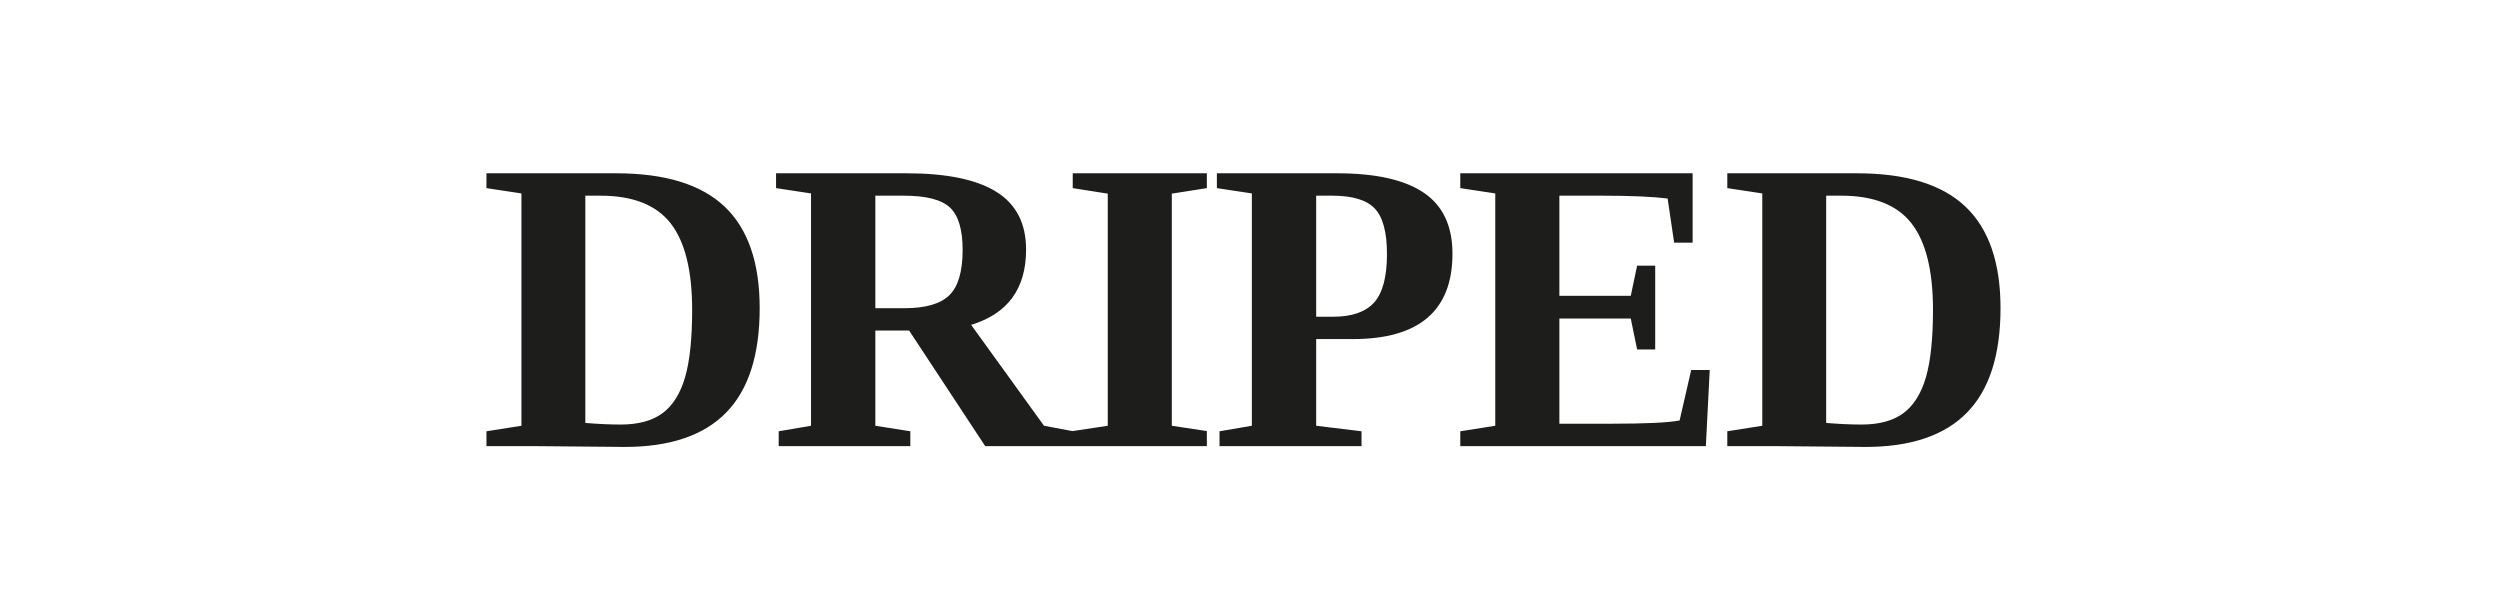
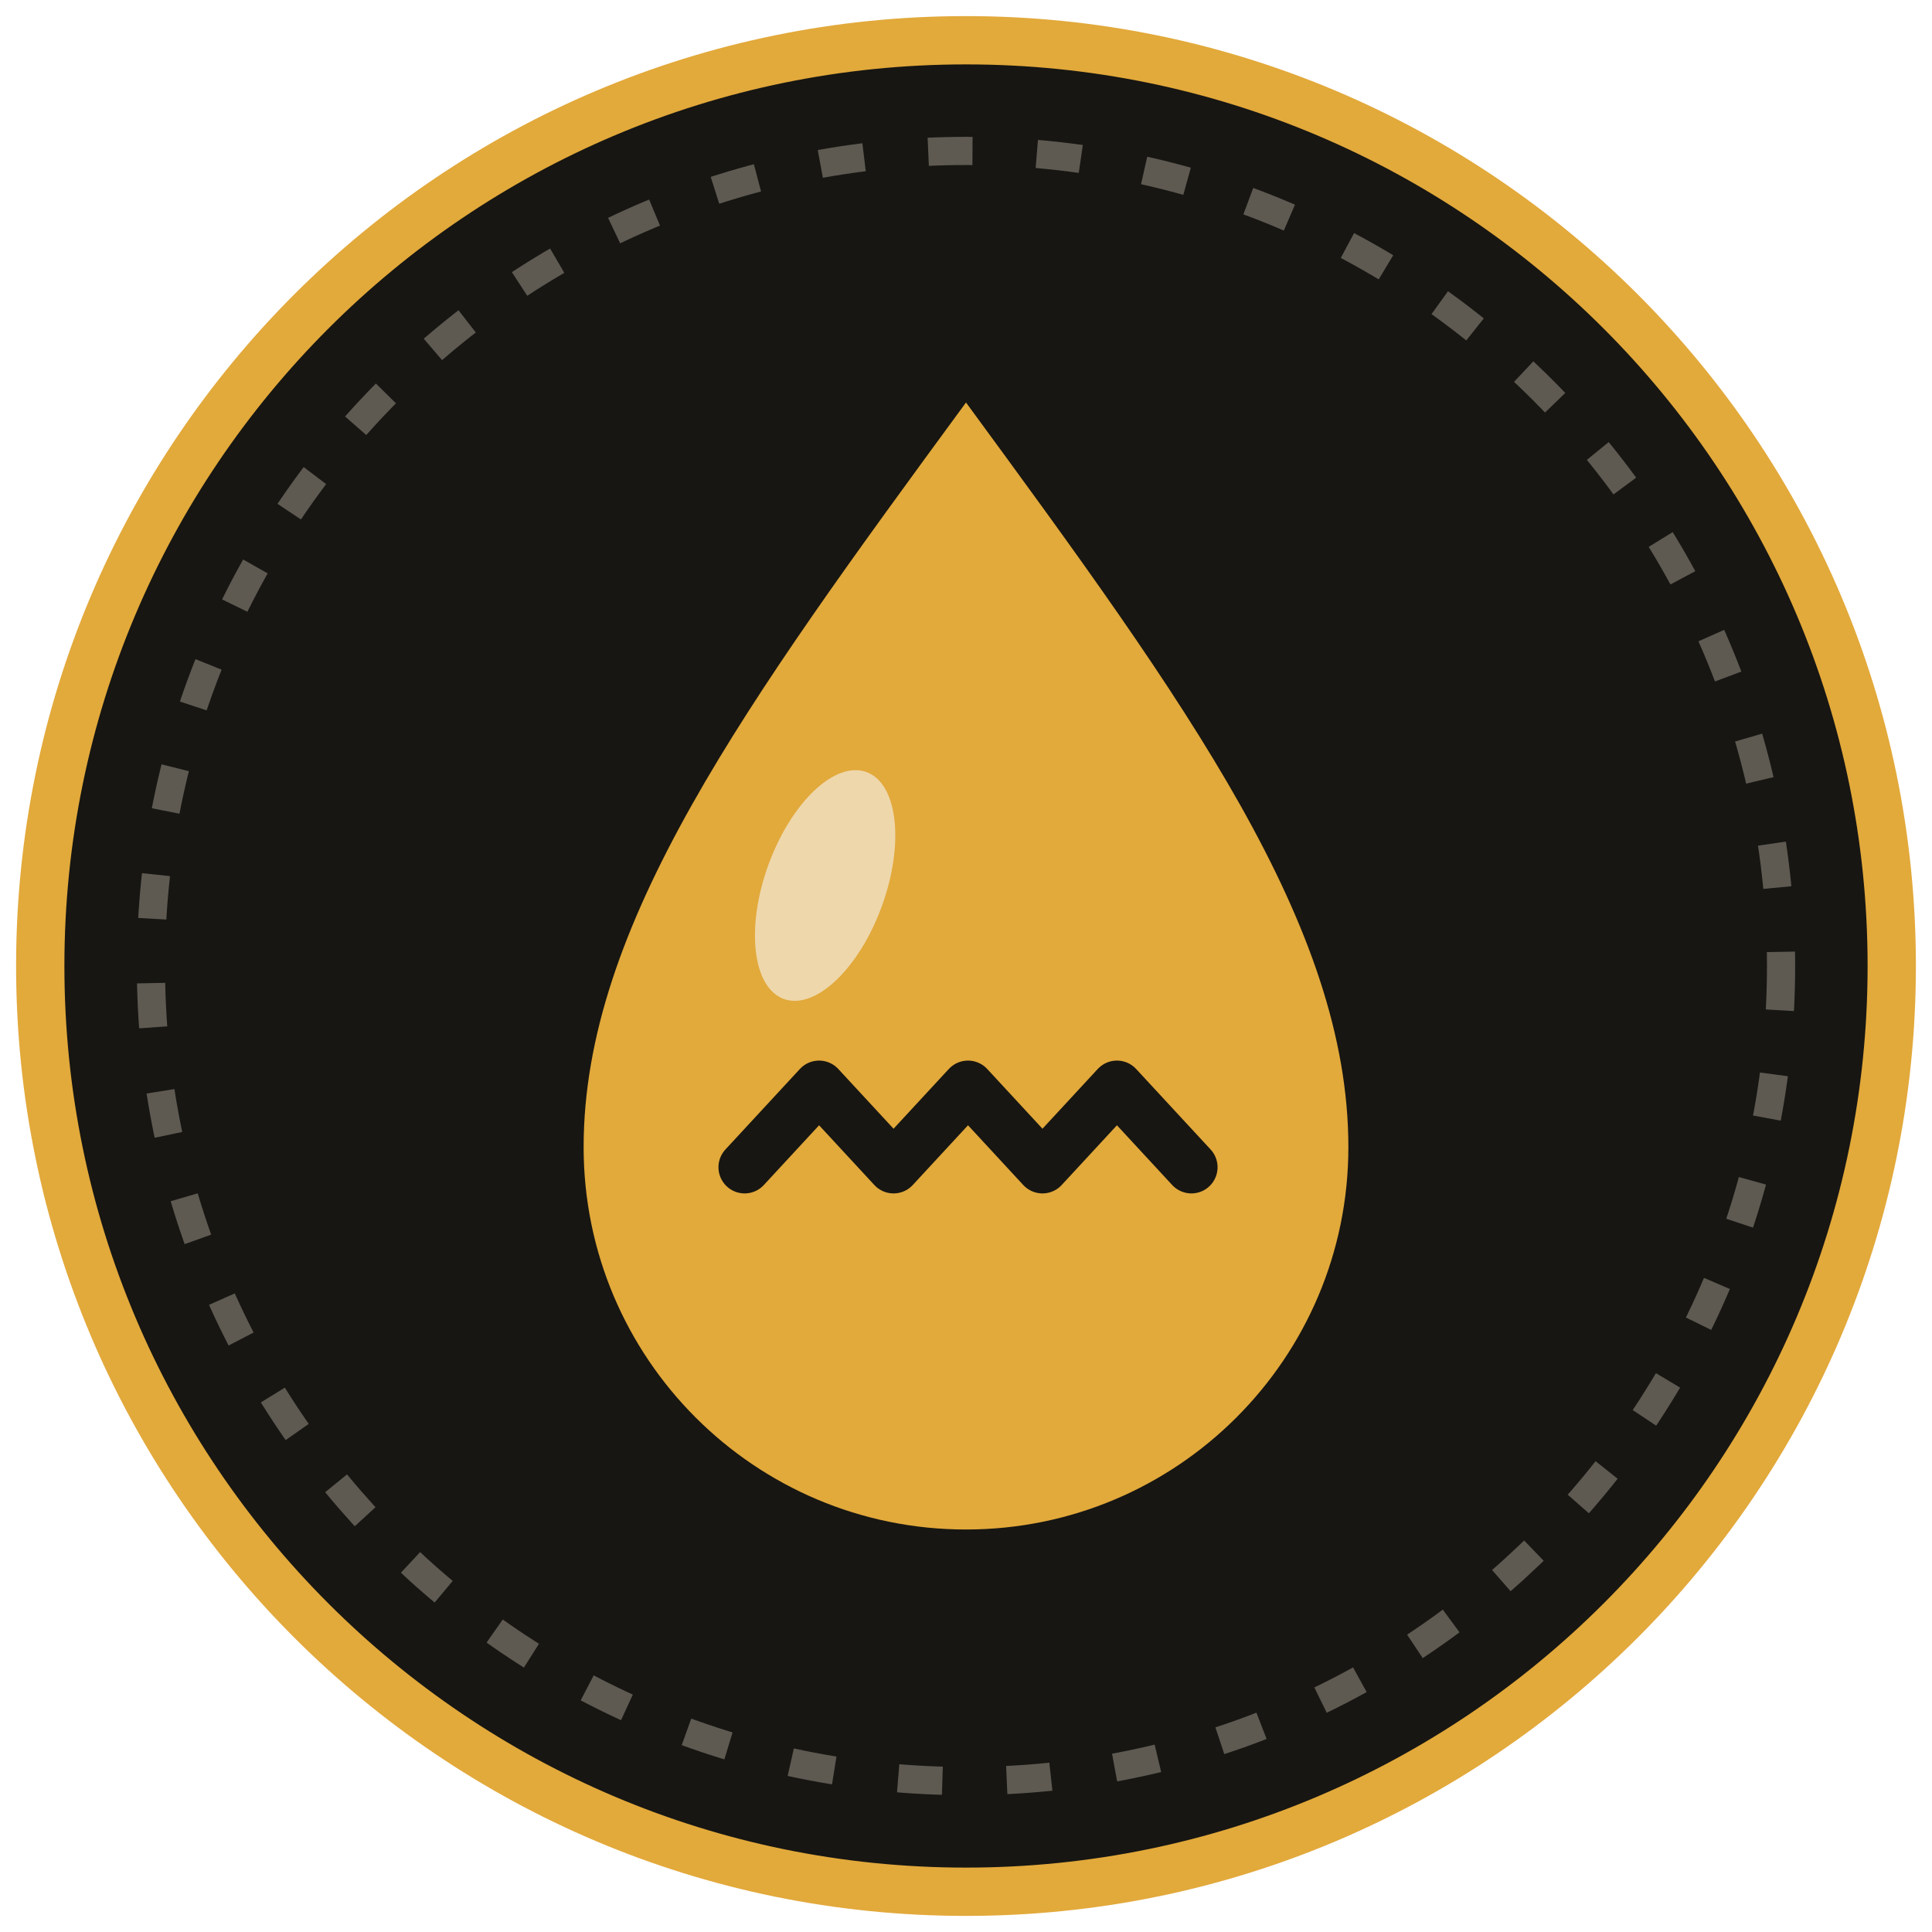
- <svg xmlns="http://www.w3.org/2000/svg" viewBox="0 0 900 220" role="img" aria-label="DRIPED">
-   <text x="50%" y="73%" text-anchor="middle" font-family="Georgia, 'Times New Roman', serif" font-size="150" font-weight="700" letter-spacing="-4" fill="#1d1d1b">DRIPED</text>
+ <svg xmlns="http://www.w3.org/2000/svg" viewBox="0 0 96 96" role="img" aria-label="DRIPED">
+   <circle cx="48" cy="48" r="46" fill="#171612" />
+   <circle cx="48" cy="48" r="40.5" fill="none" stroke="#f4ecdb" stroke-opacity="0.32" stroke-width="1.4" stroke-dasharray="2.2 3.2" />
+   <circle cx="48" cy="48" r="46" fill="none" stroke="#e2a93b" stroke-width="2.4" />
+   <path d="M48,20 C59,35 67,46 67,57 A19,19 0 0 1 29,57 C29,46 37,35 48,20 Z" fill="#e2a93b" />
+   <path d="M37,58 l3.7,-4 l3.7,4 l3.7,-4 l3.7,4 l3.7,-4 l3.7,4" fill="none" stroke="#171612" stroke-width="2.6" stroke-linecap="round" stroke-linejoin="round" />
+   <ellipse cx="41" cy="44" rx="3" ry="6" fill="#f4ecdb" fill-opacity="0.7" transform="rotate(20 41 44)" />
</svg>
